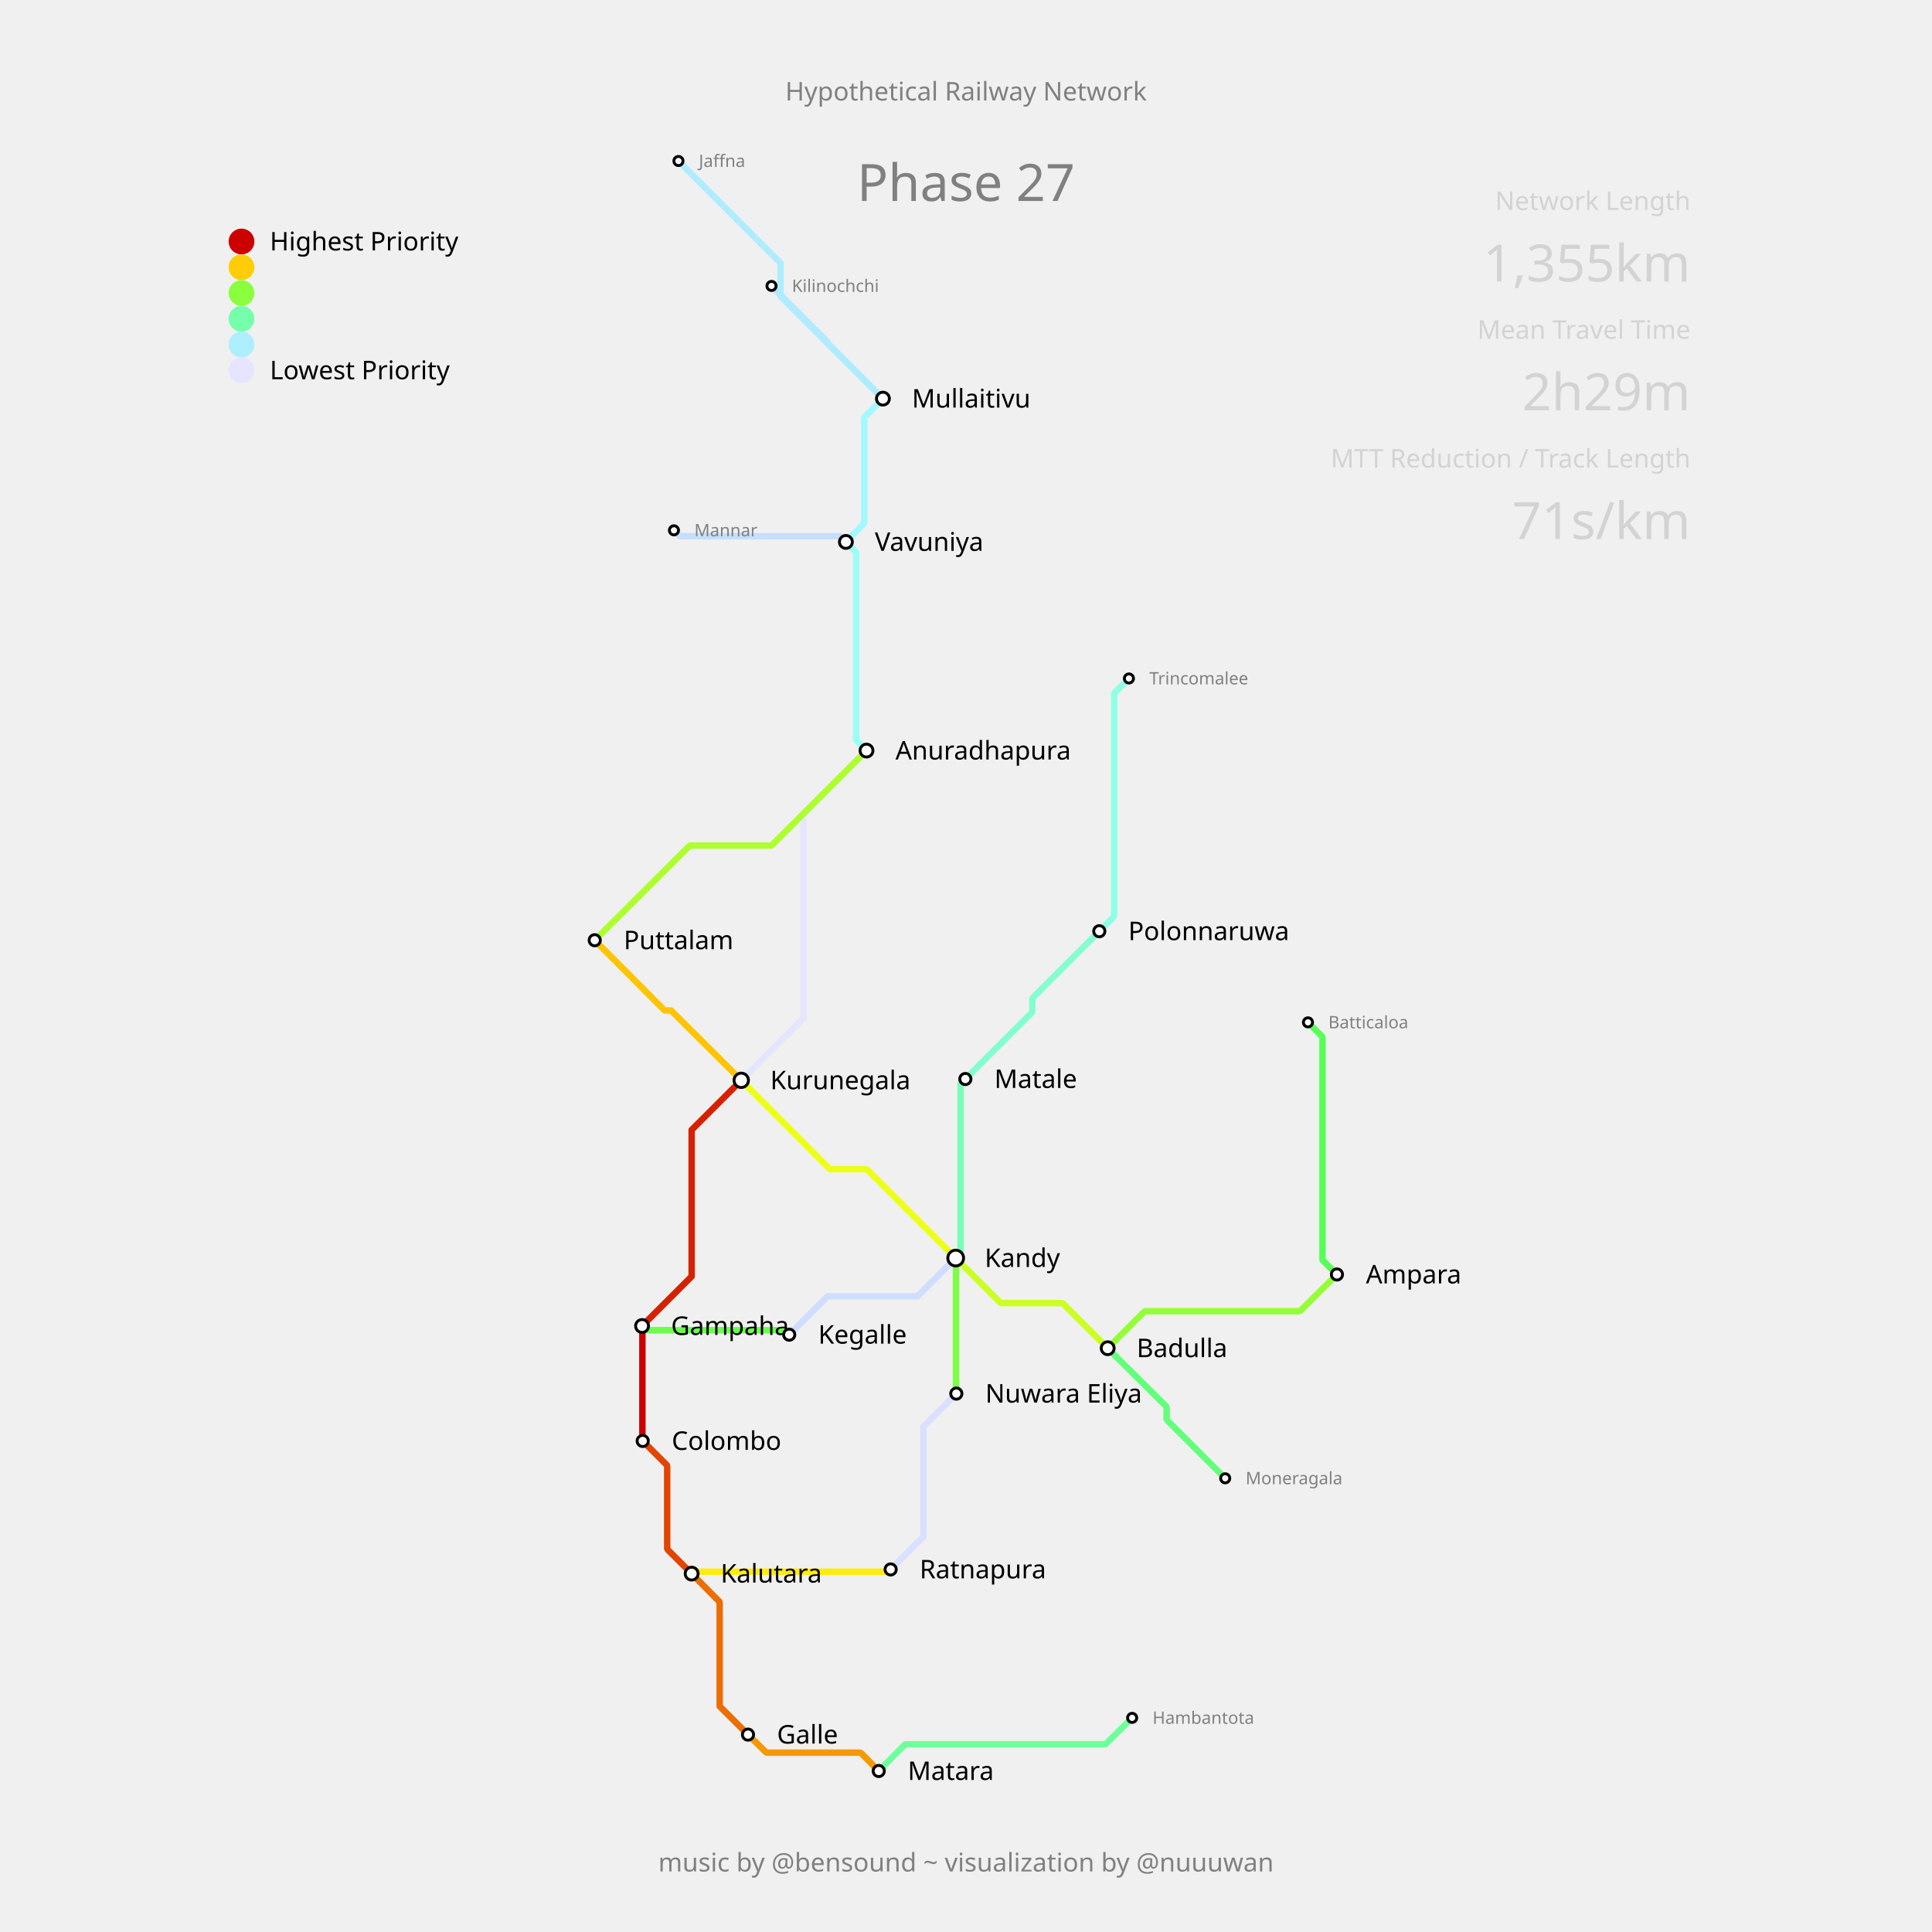
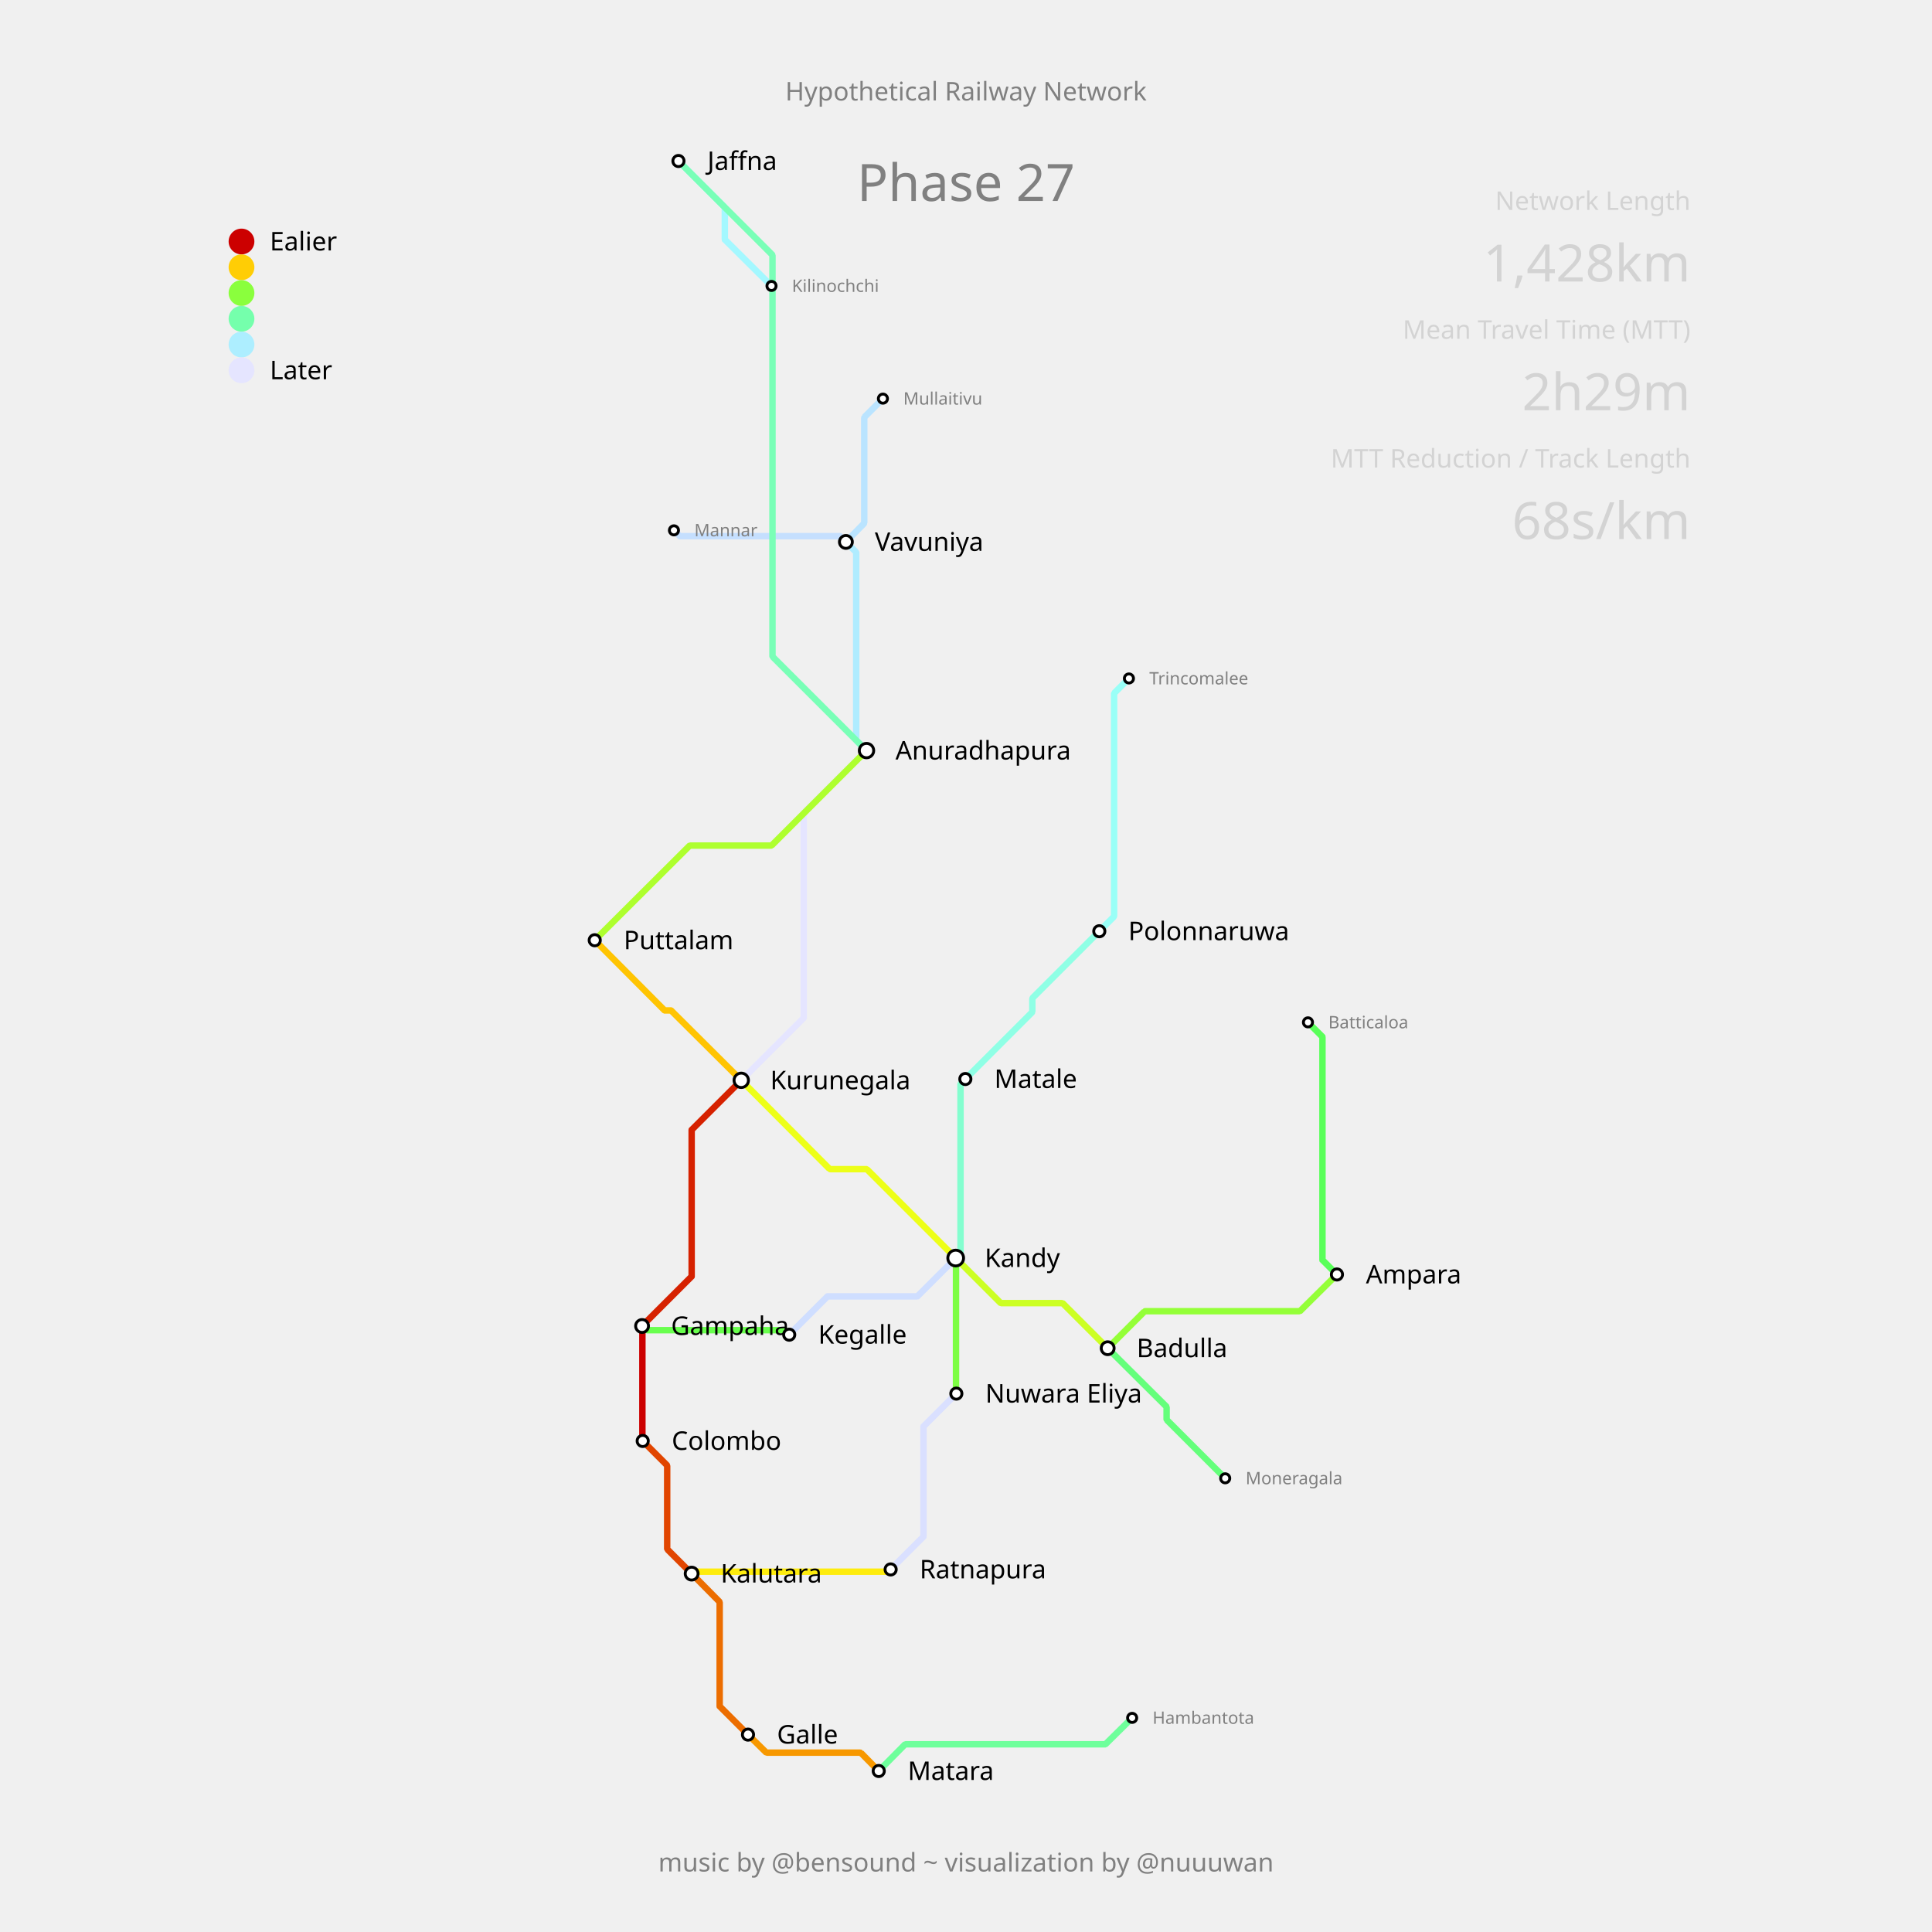
<svg xmlns="http://www.w3.org/2000/svg" width="6000" height="6000" padding="500">
  <g>
    <circle r="40" fill="#cc0000" stroke="none" stroke-width="9.0" cx="750.0" cy-offset="750.0" cy="750.0" />
-     <text fill="black" stroke="none" font-size="80" font-family="p22" font-weight="100" text-anchor="start" dominant-baseline="middle" x="838.0" y="750.0">Highest Priority</text>
+     <text fill="black" stroke="none" font-size="80" font-family="p22" font-weight="100" text-anchor="start" dominant-baseline="middle" x="838.0" y="750.0">Ealier</text>
    <circle r="40" fill="#ffcd05" stroke="none" stroke-width="9.0" cx="750.0" cy-offset="750.0" cy="830.0" />
    <text fill="black" stroke="none" font-size="80" font-family="p22" font-weight="100" text-anchor="start" dominant-baseline="middle" x="838.0" y="830.0" />
    <circle r="40" fill="#8aff3d" stroke="none" stroke-width="9.0" cx="750.0" cy-offset="750.0" cy="910.0" />
    <text fill="black" stroke="none" font-size="80" font-family="p22" font-weight="100" text-anchor="start" dominant-baseline="middle" x="838.0" y="910.0" />
    <circle r="40" fill="#75ffac" stroke="none" stroke-width="9.0" cx="750.0" cy-offset="750.0" cy="990.0" />
    <text fill="black" stroke="none" font-size="80" font-family="p22" font-weight="100" text-anchor="start" dominant-baseline="middle" x="838.0" y="990.0" />
    <circle r="40" fill="#adeeff" stroke="none" stroke-width="9.0" cx="750.0" cy-offset="750.0" cy="1070.0" />
    <text fill="black" stroke="none" font-size="80" font-family="p22" font-weight="100" text-anchor="start" dominant-baseline="middle" x="838.0" y="1070.0" />
    <circle r="40" fill="#e5e5ff" stroke="none" stroke-width="9.0" cx="750.0" cy-offset="750.0" cy="1150.0" />
-     <text fill="black" stroke="none" font-size="80" font-family="p22" font-weight="100" text-anchor="start" dominant-baseline="middle" x="838.0" y="1150.0">Lowest Priority</text>
+     <text fill="black" stroke="none" font-size="80" font-family="p22" font-weight="100" text-anchor="start" dominant-baseline="middle" x="838.0" y="1150.0">Later</text>
  </g>
  <text x="3000.0" y="250.0" fill="gray" stroke="none" font-size="80" font-family="p22" text-anchor="middle" dominant-baseline="hanging">Hypothetical Railway Network</text>
  <text x="3000.0" y="500" fill="gray" stroke="none" font-size="160" font-family="p22" text-anchor="middle" dominant-baseline="hanging">Phase 27</text>
  <text x="3000.0" y="5750.0" fill="gray" stroke="none" font-size="80" font-family="p22" text-anchor="middle" dominant-baseline="hanging">music by @bensound ~ visualization by @nuuuwan</text>
  <text x="5250.0" y="590.0" fill="lightgrey" stroke="none" font-size="80.0" font-family="p22" text-anchor="end" dominant-baseline="hanging">Network Length</text>
-   <text x="5250.0" y="750.0" fill="lightgrey" stroke="none" font-size="160" font-family="p22" text-anchor="end" dominant-baseline="hanging">1,355km</text>
-   <text x="5250.0" y="990.0" fill="lightgrey" stroke="none" font-size="80.0" font-family="p22" text-anchor="end" dominant-baseline="hanging">Mean Travel Time</text>
+   <text x="5250.0" y="750.0" fill="lightgrey" stroke="none" font-size="160" font-family="p22" text-anchor="end" dominant-baseline="hanging">1,428km</text>
+   <text x="5250.0" y="990.0" fill="lightgrey" stroke="none" font-size="80.0" font-family="p22" text-anchor="end" dominant-baseline="hanging">Mean Travel Time (MTT)</text>
  <text x="5250.0" y="1150.0" fill="lightgrey" stroke="none" font-size="160" font-family="p22" text-anchor="end" dominant-baseline="hanging">2h29m</text>
  <text x="5250.0" y="1390.0" fill="lightgrey" stroke="none" font-size="80.0" font-family="p22" text-anchor="end" dominant-baseline="hanging">MTT Reduction / Track Length</text>
-   <text x="5250.0" y="1550.0" fill="lightgrey" stroke="none" font-size="160" font-family="p22" text-anchor="end" dominant-baseline="hanging">71s/km</text>
+   <text x="5250.0" y="1550.0" fill="lightgrey" stroke="none" font-size="160" font-family="p22" text-anchor="end" dominant-baseline="hanging">68s/km</text>
  <path fill="none" stroke="#e5e5ff" stroke-width="20" stroke-opacity="1" d="M 2302.0,3355.0 L 2494.939,3162.061 C 2494.943,3162.057 2496.0,3159.505 2496.0,3159.5 L 2496.0,2526.5 C 2496.0,2526.495 2497.06,2523.946 2497.063,2523.942 L 2691.0,2331.0" />
  <path fill="none" stroke="#dae0ff" stroke-width="20" stroke-opacity="1" d="M 2970.0,4328.0 L 2869.061,4428.939 C 2869.057,4428.943 2868.0,4431.495 2868.0,4431.5 L 2868.0,4770.5 C 2868.0,4770.505 2866.943,4773.057 2866.939,4773.061 L 2766.0,4874.0" />
  <path fill="none" stroke="#cfdeff" stroke-width="20" stroke-opacity="1" d="M 2968.0,3907.0 L 2850.061,4024.939 C 2850.057,4024.943 2847.505,4026.0 2847.5,4026.0 L 2571.5,4026.0 C 2571.495,4026.0 2568.943,4027.057 2568.939,4027.061 L 2451.0,4145.0" />
  <path fill="none" stroke="#c5dffe" stroke-width="20" stroke-opacity="1" d="M 2093.0,1647.0 L 2110.1,1664.1 C 2110.103,1664.103 2112.269,1665.0 2112.273,1665.0 L 2607.727,1665.0 C 2607.731,1665.0 2609.897,1665.897 2609.9,1665.9 L 2627.0,1683.0" />
-   <path fill="none" stroke="#bae4ff" stroke-width="20" stroke-opacity="1" d="M 2742.0,1238.0 L 2569.141,1065.141 C 2569.141,1065.141 2569.0,1064.801 2569.0,1064.8 L 2569.0,1061.19 C 2569.0,1061.189 2568.866,1060.866 2568.866,1060.866 L 2396.0,888.0" />
-   <path fill="none" stroke="#afecff" stroke-width="20" stroke-opacity="1" d="M 2107.0,500.0 L 2422.939,815.939 C 2422.943,815.943 2424.0,818.495 2424.0,818.5 L 2424.0,918.5 C 2424.0,918.505 2425.057,921.057 2425.061,921.061 L 2742.0,1238.0" />
-   <path fill="none" stroke="#a4f8ff" stroke-width="20" stroke-opacity="1" d="M 2627.0,1683.0 L 2682.949,1626.07 C 2682.952,1626.066 2684.0,1623.505 2684.0,1623.5 L 2684.0,1297.5 C 2684.0,1297.495 2685.057,1294.943 2685.061,1294.939 L 2742.0,1238.0" />
-   <path fill="none" stroke="#99fff7" stroke-width="20" stroke-opacity="1" d="M 2627.0,1683.0 L 2657.939,1713.939 C 2657.943,1713.943 2659.0,1716.495 2659.0,1716.5 L 2659.0,2297.5 C 2659.0,2297.505 2660.057,2300.057 2660.061,2300.061 L 2691.0,2331.0" />
-   <path fill="none" stroke="#8fffe5" stroke-width="20" stroke-opacity="1" d="M 3506.0,2107.0 L 3461.061,2151.939 C 3461.057,2151.943 3460.0,2154.495 3460.0,2154.5 L 3460.0,2844.5 C 3460.0,2844.505 3458.943,2847.057 3458.939,2847.061 L 3414.0,2892.0" />
-   <path fill="none" stroke="#84fecf" stroke-width="20" stroke-opacity="1" d="M 2998.0,3351.0 L 3204.939,3144.061 C 3204.943,3144.057 3206.0,3141.505 3206.0,3141.5 L 3206.0,3101.5 C 3206.0,3101.495 3207.057,3098.943 3207.061,3098.939 L 3414.0,2892.0" />
-   <path fill="none" stroke="#79ffb7" stroke-width="20" stroke-opacity="1" d="M 2968.0,3907.0 L 2982.25,3892.75 C 2982.253,3892.747 2983.0,3890.943 2983.0,3890.939 L 2983.0,3367.061 C 2983.0,3367.057 2983.747,3365.253 2983.75,3365.25 L 2998.0,3351.0" />
+   <path fill="none" stroke="#bae4ff" stroke-width="20" stroke-opacity="1" d="M 2627.0,1683.0 L 2682.949,1626.07 C 2682.952,1626.066 2684.0,1623.505 2684.0,1623.5 L 2684.0,1297.5 C 2684.0,1297.495 2685.057,1294.943 2685.061,1294.939 L 2742.0,1238.0" />
+   <path fill="none" stroke="#afecff" stroke-width="20" stroke-opacity="1" d="M 2627.0,1683.0 L 2657.939,1713.939 C 2657.943,1713.943 2659.0,1716.495 2659.0,1716.5 L 2659.0,2297.5 C 2659.0,2297.505 2660.057,2300.057 2660.061,2300.061 L 2691.0,2331.0" />
+   <path fill="none" stroke="#a4f8ff" stroke-width="20" stroke-opacity="1" d="M 2107.0,500.0 L 2249.939,642.939 C 2249.943,642.943 2251.0,645.495 2251.0,645.5 L 2251.0,742.5 C 2251.0,742.505 2252.061,745.053 2252.064,745.057 L 2396.0,888.0" />
+   <path fill="none" stroke="#99fff7" stroke-width="20" stroke-opacity="1" d="M 3506.0,2107.0 L 3461.061,2151.939 C 3461.057,2151.943 3460.0,2154.495 3460.0,2154.5 L 3460.0,2844.5 C 3460.0,2844.505 3458.943,2847.057 3458.939,2847.061 L 3414.0,2892.0" />
+   <path fill="none" stroke="#8fffe5" stroke-width="20" stroke-opacity="1" d="M 2998.0,3351.0 L 3204.939,3144.061 C 3204.943,3144.057 3206.0,3141.505 3206.0,3141.5 L 3206.0,3101.5 C 3206.0,3101.495 3207.057,3098.943 3207.061,3098.939 L 3414.0,2892.0" />
+   <path fill="none" stroke="#84fecf" stroke-width="20" stroke-opacity="1" d="M 2968.0,3907.0 L 2982.25,3892.75 C 2982.253,3892.747 2983.0,3890.943 2983.0,3890.939 L 2983.0,3367.061 C 2983.0,3367.057 2983.747,3365.253 2983.75,3365.25 L 2998.0,3351.0" />
+   <path fill="none" stroke="#79ffb7" stroke-width="20" stroke-opacity="1" d="M 2107.0,500.0 L 2397.939,790.939 C 2397.943,790.943 2399.0,793.495 2399.0,793.5 L 2399.0,2037.5 C 2399.0,2037.505 2400.057,2040.057 2400.061,2040.061 L 2691.0,2331.0" />
  <path fill="none" stroke="#6eff9b" stroke-width="20" stroke-opacity="1" d="M 2729.0,5500.0 L 2809.946,5418.067 C 2809.949,5418.064 2812.495,5417.0 2812.5,5417.0 L 3431.5,5417.0 C 3431.505,5417.0 3434.064,5415.949 3434.067,5415.946 L 3516.0,5335.0" />
  <path fill="none" stroke="#64ff7b" stroke-width="20" stroke-opacity="1" d="M 3440.0,4187.0 L 3621.936,4367.942 C 3621.94,4367.946 3623.0,4370.495 3623.0,4370.5 L 3623.0,4407.5 C 3623.0,4407.505 3624.057,4410.057 3624.061,4410.061 L 3805.0,4591.0" />
  <path fill="none" stroke="#59ff59" stroke-width="20" stroke-opacity="1" d="M 4062.0,3175.0 L 4105.939,3218.939 C 4105.943,3218.943 4107.0,3221.495 4107.0,3221.5 L 4107.0,3911.5 C 4107.0,3911.505 4108.057,3914.057 4108.061,3914.061 L 4152.0,3958.0" />
  <path fill="none" stroke="#69ff4e" stroke-width="20" stroke-opacity="1" d="M 1994.0,4118.0 L 2007.3,4130.35 C 2007.302,4130.352 2008.952,4131.0 2008.955,4131.0 L 2437.045,4131.0 C 2437.048,4131.0 2438.648,4131.698 2438.65,4131.7 L 2451.0,4145.0" />
  <path fill="none" stroke="#7dfe43" stroke-width="20" stroke-opacity="1" d="M 2968.0,3907.0 L 2968.95,3907.95 C 2968.95,3907.95 2969.0,3908.07 2969.0,3908.071 L 2969.0,4326.929 C 2969.0,4326.93 2969.05,4327.05 2969.05,4327.05 L 2970.0,4328.0" />
  <path fill="none" stroke="#94ff38" stroke-width="20" stroke-opacity="1" d="M 4152.0,3958.0 L 4038.065,4070.944 C 4038.062,4070.948 4035.505,4072.0 4035.5,4072.0 L 3556.5,4072.0 C 3556.495,4072.0 3553.943,4073.057 3553.939,4073.061 L 3440.0,4187.0" />
  <path fill="none" stroke="#aeff2e" stroke-width="20" stroke-opacity="1" d="M 1847.0,2920.0 L 2140.938,2627.059 C 2140.941,2627.055 2143.495,2626.0 2143.5,2626.0 L 2394.5,2626.0 C 2394.505,2626.0 2397.057,2624.943 2397.061,2624.939 L 2691.0,2331.0" />
  <path fill="none" stroke="#ccff23" stroke-width="20" stroke-opacity="1" d="M 2968.0,3907.0 L 3106.939,4045.939 C 3106.943,4045.943 3109.495,4047.0 3109.5,4047.0 L 3298.5,4047.0 C 3298.505,4047.0 3301.057,4048.057 3301.061,4048.061 L 3440.0,4187.0" />
  <path fill="none" stroke="#edff18" stroke-width="20" stroke-opacity="1" d="M 2968.0,3907.0 L 2693.061,3632.061 C 2693.057,3632.057 2690.505,3631.0 2690.5,3631.0 L 2578.5,3631.0 C 2578.495,3631.0 2575.945,3629.941 2575.941,3629.937 L 2302.0,3355.0" />
  <path fill="none" stroke="#feec0d" stroke-width="20" stroke-opacity="1" d="M 2148.0,4887.0 L 2153.7,4881.3 C 2153.701,4881.299 2154.423,4881.0 2154.424,4881.0 L 2758.505,4881.0 C 2758.507,4881.0 2759.349,4880.651 2759.35,4880.65 L 2766.0,4874.0" />
  <path fill="none" stroke="#ffc402" stroke-width="20" stroke-opacity="1" d="M 2302.0,3355.0 L 2084.709,3138.705 C 2084.706,3138.703 2083.003,3138.0 2083.0,3138.0 L 2064.95,3138.0 C 2064.947,3138.0 2063.332,3137.329 2063.33,3137.327 L 1847.0,2920.0" />
  <path fill="none" stroke="#f79800" stroke-width="20" stroke-opacity="1" d="M 2323.0,5387.0 L 2378.93,5441.949 C 2378.934,5441.952 2381.495,5443.0 2381.5,5443.0 L 2671.5,5443.0 C 2671.505,5443.0 2674.048,5444.066 2674.051,5444.07 L 2729.0,5500.0" />
  <path fill="none" stroke="#ec6d00" stroke-width="20" stroke-opacity="1" d="M 2148.0,4887.0 L 2233.945,4973.933 C 2233.949,4973.937 2235.0,4976.495 2235.0,4976.5 L 2235.0,5297.5 C 2235.0,5297.505 2236.057,5300.057 2236.061,5300.061 L 2323.0,5387.0" />
  <path fill="none" stroke="#e14500" stroke-width="20" stroke-opacity="1" d="M 1996.0,4475.0 L 2070.939,4549.939 C 2070.943,4549.943 2072.0,4552.495 2072.0,4552.5 L 2072.0,4809.5 C 2072.0,4809.505 2073.057,4812.057 2073.061,4812.061 L 2148.0,4887.0" />
  <path fill="none" stroke="#d62100" stroke-width="20" stroke-opacity="1" d="M 1994.0,4118.0 L 2146.939,3965.061 C 2146.943,3965.057 2148.0,3962.505 2148.0,3962.5 L 2148.0,3510.5 C 2148.0,3510.495 2149.057,3507.943 2149.061,3507.939 L 2302.0,3355.0" />
  <path fill="none" stroke="#cc0000" stroke-width="20" stroke-opacity="1" d="M 1996.0,4475.0 L 1995.05,4475.0 C 1995.05,4475.0 1995.0,4474.95 1995.0,4474.95 L 1995.0,4119.071 C 1995.0,4119.07 1994.95,4118.95 1994.95,4118.95 L 1994.0,4118.0" />
  <g>
    <circle r="17.321" fill="white" stroke="black" stroke-width="9.0" cx="1996" cy="4475" />
    <text fill="black" stroke="none" font-size="80" font-family="p22" font-weight="100" text-anchor="start" dominant-baseline="middle" x="2086" y="4475">Colombo</text>
  </g>
  <g>
    <circle r="20.0" fill="white" stroke="black" stroke-width="9.0" cx="1994" cy="4118" />
    <text fill="black" stroke="none" font-size="80" font-family="p22" font-weight="100" text-anchor="start" dominant-baseline="middle" x="2084" y="4118">Gampaha</text>
  </g>
  <g>
    <circle r="20.0" fill="white" stroke="black" stroke-width="9.0" cx="2148" cy="4887" />
    <text fill="black" stroke="none" font-size="80" font-family="p22" font-weight="100" text-anchor="start" dominant-baseline="middle" x="2238" y="4887">Kalutara</text>
  </g>
  <g>
    <circle r="24.495" fill="white" stroke="black" stroke-width="9.0" cx="2968" cy="3907" />
    <text fill="black" stroke="none" font-size="80" font-family="p22" font-weight="100" text-anchor="start" dominant-baseline="middle" x="3058" y="3907">Kandy</text>
  </g>
  <g>
    <circle r="17.321" fill="white" stroke="black" stroke-width="9.0" cx="2998" cy="3351" />
    <text fill="black" stroke="none" font-size="80" font-family="p22" font-weight="100" text-anchor="start" dominant-baseline="middle" x="3088" y="3351">Matale</text>
  </g>
  <g>
    <circle r="17.321" fill="white" stroke="black" stroke-width="9.0" cx="2970" cy="4328" />
    <text fill="black" stroke="none" font-size="80" font-family="p22" font-weight="100" text-anchor="start" dominant-baseline="middle" x="3060" y="4328">Nuwara Eliya</text>
  </g>
  <g>
    <circle r="17.321" fill="white" stroke="black" stroke-width="9.0" cx="2323" cy="5387" />
    <text fill="black" stroke="none" font-size="80" font-family="p22" font-weight="100" text-anchor="start" dominant-baseline="middle" x="2413" y="5387">Galle</text>
  </g>
  <g>
    <circle r="17.321" fill="white" stroke="black" stroke-width="9.0" cx="2729" cy="5500" />
    <text fill="black" stroke="none" font-size="80" font-family="p22" font-weight="100" text-anchor="start" dominant-baseline="middle" x="2819" y="5500">Matara</text>
  </g>
  <g>
    <circle r="14.142" fill="white" stroke="black" stroke-width="9.0" cx="3516" cy="5335" />
    <text fill="gray" stroke="none" font-size="53.333" font-family="p22" font-weight="100" text-anchor="start" dominant-baseline="middle" x="3579.333" y="5335">Hambantota</text>
  </g>
  <g>
-     <circle r="14.142" fill="white" stroke="black" stroke-width="9.0" cx="2107" cy="500" />
-     <text fill="gray" stroke="none" font-size="53.333" font-family="p22" font-weight="100" text-anchor="start" dominant-baseline="middle" x="2170.333" y="500">Jaffna</text>
+     <circle r="17.321" fill="white" stroke="black" stroke-width="9.0" cx="2107" cy="500" />
+     <text fill="black" stroke="none" font-size="80" font-family="p22" font-weight="100" text-anchor="start" dominant-baseline="middle" x="2197" y="500">Jaffna</text>
  </g>
  <g>
    <circle r="14.142" fill="white" stroke="black" stroke-width="9.0" cx="2093" cy="1647" />
    <text fill="gray" stroke="none" font-size="53.333" font-family="p22" font-weight="100" text-anchor="start" dominant-baseline="middle" x="2156.333" y="1647">Mannar</text>
  </g>
  <g>
    <circle r="20.0" fill="white" stroke="black" stroke-width="9.0" cx="2627" cy="1683" />
    <text fill="black" stroke="none" font-size="80" font-family="p22" font-weight="100" text-anchor="start" dominant-baseline="middle" x="2717" y="1683">Vavuniya</text>
  </g>
  <g>
-     <circle r="20.0" fill="white" stroke="black" stroke-width="9.0" cx="2742" cy="1238" />
-     <text fill="black" stroke="none" font-size="80" font-family="p22" font-weight="100" text-anchor="start" dominant-baseline="middle" x="2832" y="1238">Mullaitivu</text>
+     <circle r="14.142" fill="white" stroke="black" stroke-width="9.0" cx="2742" cy="1238" />
+     <text fill="gray" stroke="none" font-size="53.333" font-family="p22" font-weight="100" text-anchor="start" dominant-baseline="middle" x="2805.333" y="1238">Mullaitivu</text>
  </g>
  <g>
    <circle r="14.142" fill="white" stroke="black" stroke-width="9.0" cx="2396" cy="888" />
    <text fill="gray" stroke="none" font-size="53.333" font-family="p22" font-weight="100" text-anchor="start" dominant-baseline="middle" x="2459.333" y="888">Kilinochchi</text>
  </g>
  <g>
    <circle r="14.142" fill="white" stroke="black" stroke-width="9.0" cx="4062" cy="3175" />
    <text fill="gray" stroke="none" font-size="53.333" font-family="p22" font-weight="100" text-anchor="start" dominant-baseline="middle" x="4125.333" y="3175">Batticaloa</text>
  </g>
  <g>
    <circle r="17.321" fill="white" stroke="black" stroke-width="9.0" cx="4152" cy="3958" />
    <text fill="black" stroke="none" font-size="80" font-family="p22" font-weight="100" text-anchor="start" dominant-baseline="middle" x="4242" y="3958">Ampara</text>
  </g>
  <g>
    <circle r="14.142" fill="white" stroke="black" stroke-width="9.0" cx="3506" cy="2107" />
    <text fill="gray" stroke="none" font-size="53.333" font-family="p22" font-weight="100" text-anchor="start" dominant-baseline="middle" x="3569.333" y="2107">Trincomalee</text>
  </g>
  <g>
    <circle r="22.361" fill="white" stroke="black" stroke-width="9.0" cx="2302" cy="3355" />
    <text fill="black" stroke="none" font-size="80" font-family="p22" font-weight="100" text-anchor="start" dominant-baseline="middle" x="2392" y="3355">Kurunegala</text>
  </g>
  <g>
    <circle r="17.321" fill="white" stroke="black" stroke-width="9.0" cx="1847" cy="2920" />
    <text fill="black" stroke="none" font-size="80" font-family="p22" font-weight="100" text-anchor="start" dominant-baseline="middle" x="1937" y="2920">Puttalam</text>
  </g>
  <g>
-     <circle r="20.0" fill="white" stroke="black" stroke-width="9.0" cx="2691" cy="2331" />
+     <circle r="22.361" fill="white" stroke="black" stroke-width="9.0" cx="2691" cy="2331" />
    <text fill="black" stroke="none" font-size="80" font-family="p22" font-weight="100" text-anchor="start" dominant-baseline="middle" x="2781" y="2331">Anuradhapura</text>
  </g>
  <g>
    <circle r="17.321" fill="white" stroke="black" stroke-width="9.0" cx="3414" cy="2892" />
    <text fill="black" stroke="none" font-size="80" font-family="p22" font-weight="100" text-anchor="start" dominant-baseline="middle" x="3504" y="2892">Polonnaruwa</text>
  </g>
  <g>
    <circle r="20.0" fill="white" stroke="black" stroke-width="9.0" cx="3440" cy="4187" />
    <text fill="black" stroke="none" font-size="80" font-family="p22" font-weight="100" text-anchor="start" dominant-baseline="middle" x="3530" y="4187">Badulla</text>
  </g>
  <g>
    <circle r="14.142" fill="white" stroke="black" stroke-width="9.0" cx="3805" cy="4591" />
    <text fill="gray" stroke="none" font-size="53.333" font-family="p22" font-weight="100" text-anchor="start" dominant-baseline="middle" x="3868.333" y="4591">Moneragala</text>
  </g>
  <g>
    <circle r="17.321" fill="white" stroke="black" stroke-width="9.0" cx="2766" cy="4874" />
    <text fill="black" stroke="none" font-size="80" font-family="p22" font-weight="100" text-anchor="start" dominant-baseline="middle" x="2856" y="4874">Ratnapura</text>
  </g>
  <g>
    <circle r="17.321" fill="white" stroke="black" stroke-width="9.0" cx="2451" cy="4145" />
    <text fill="black" stroke="none" font-size="80" font-family="p22" font-weight="100" text-anchor="start" dominant-baseline="middle" x="2541" y="4145">Kegalle</text>
  </g>
</svg>
